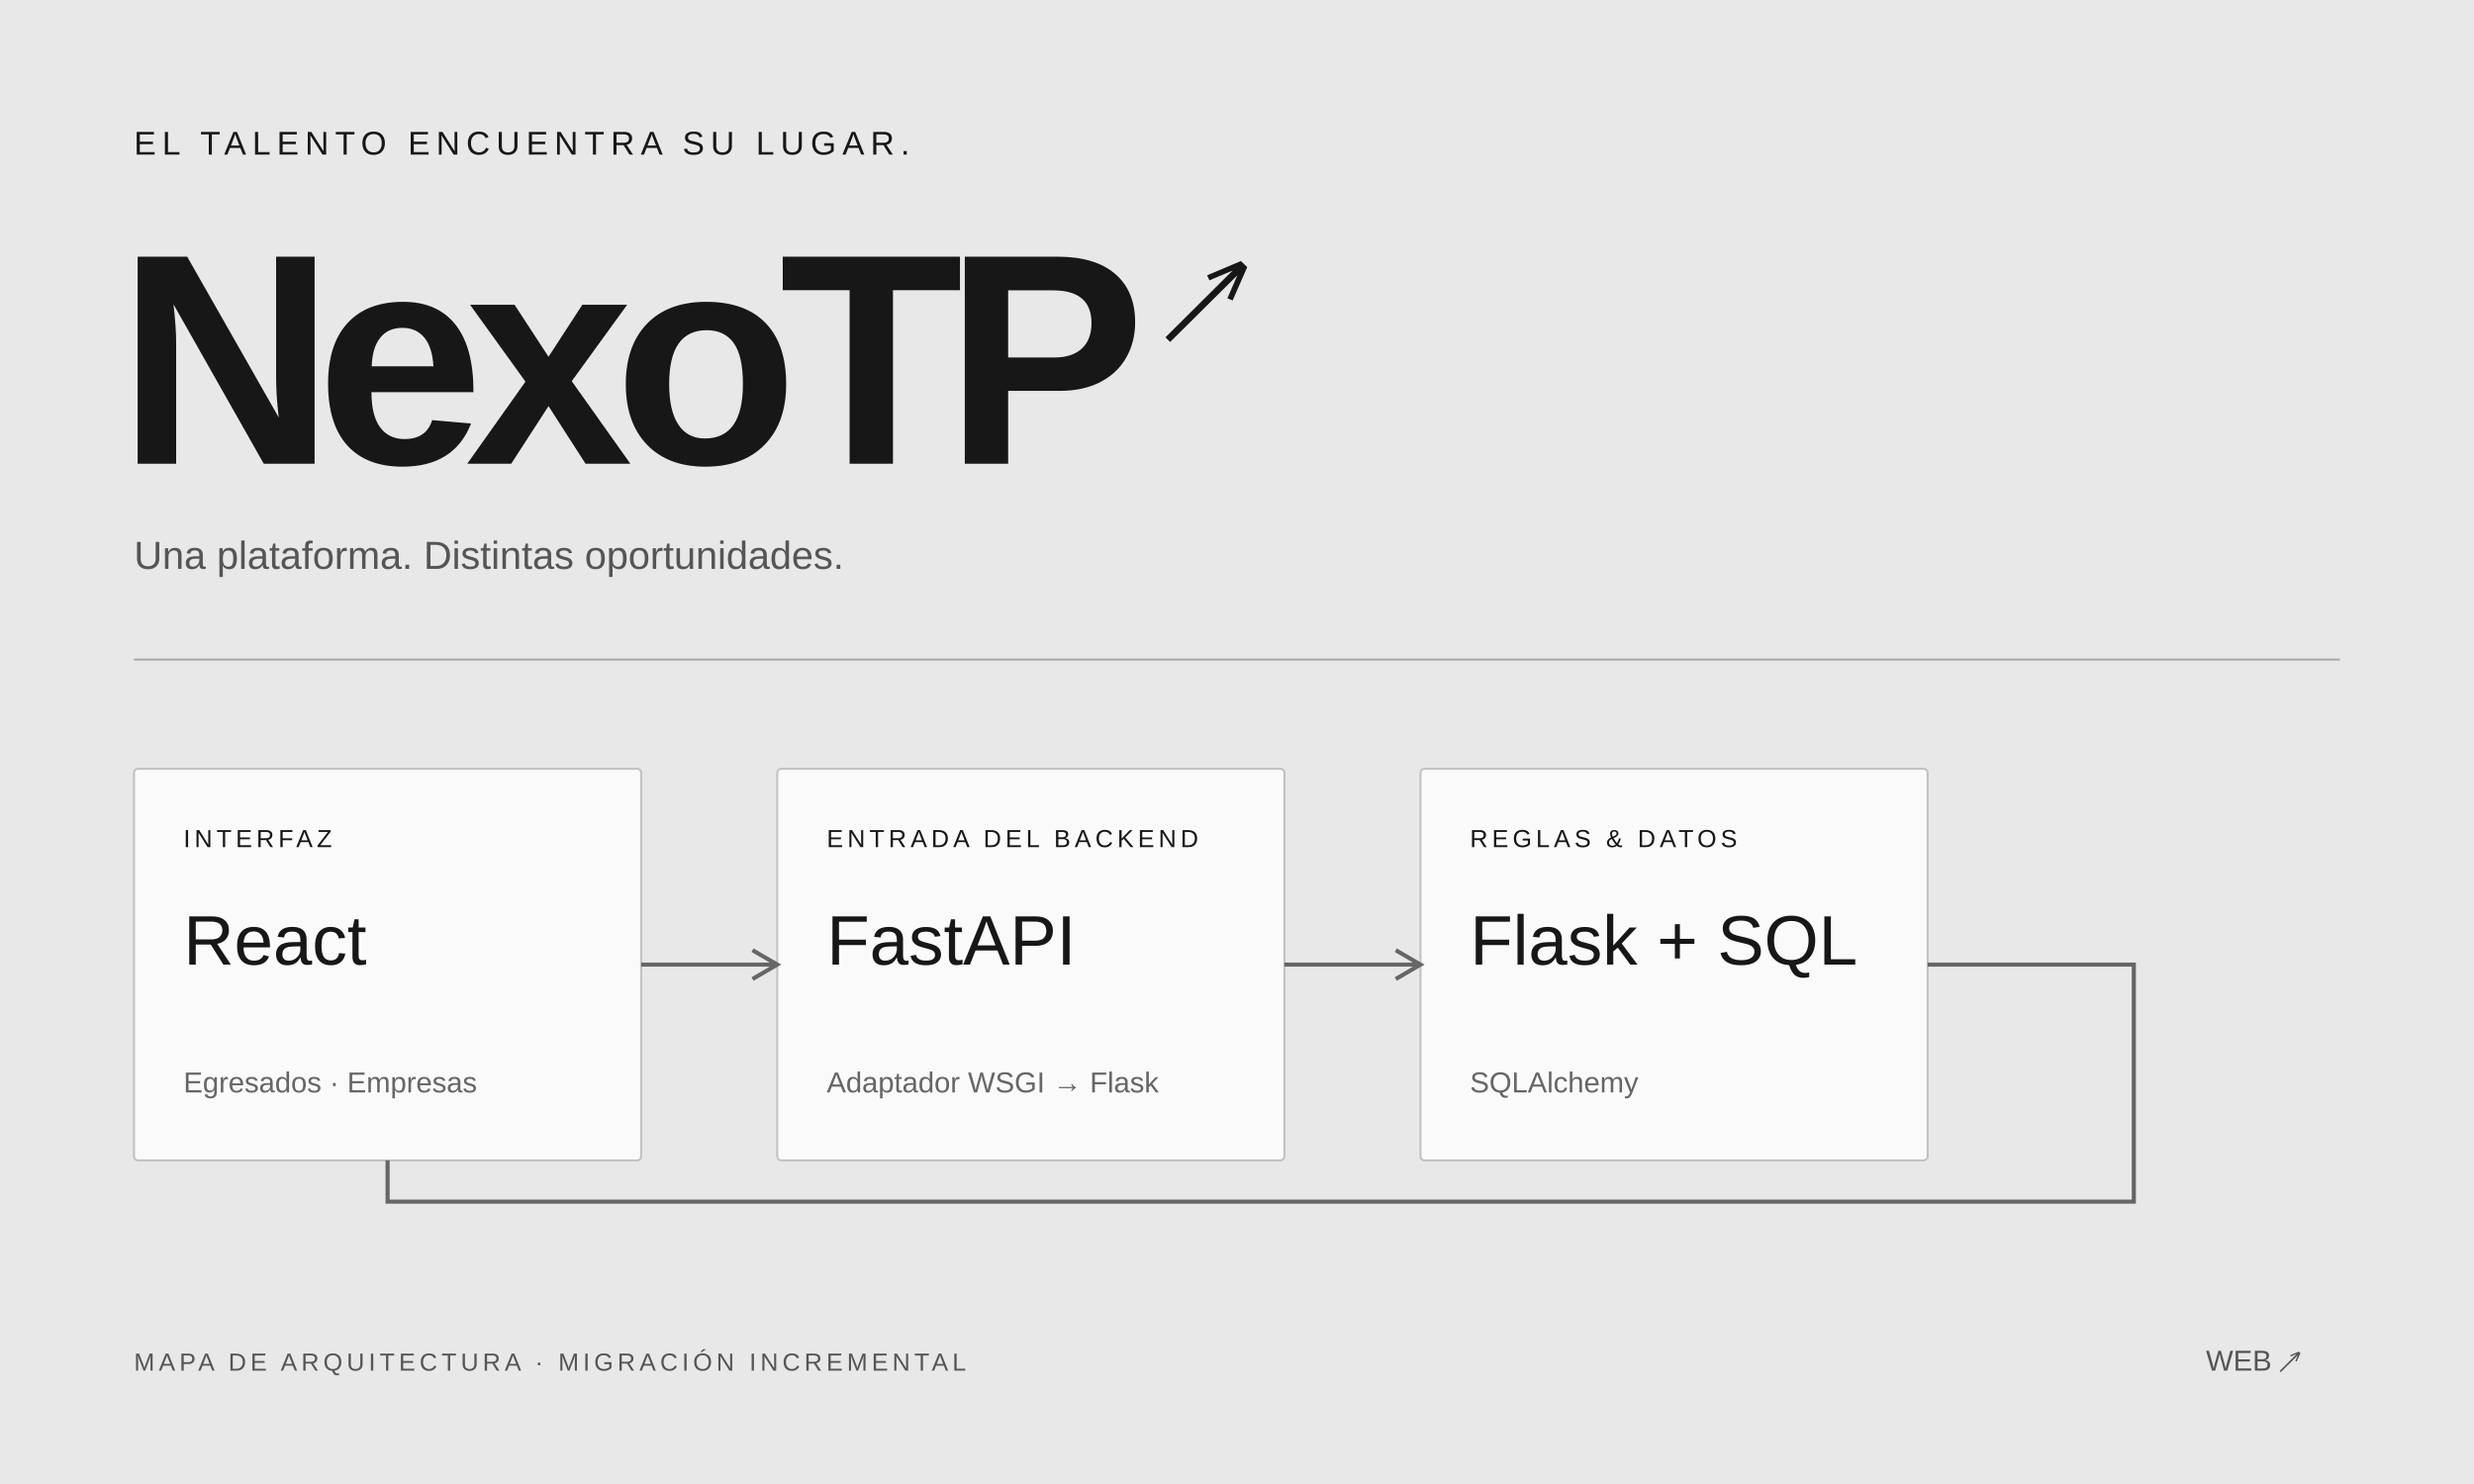
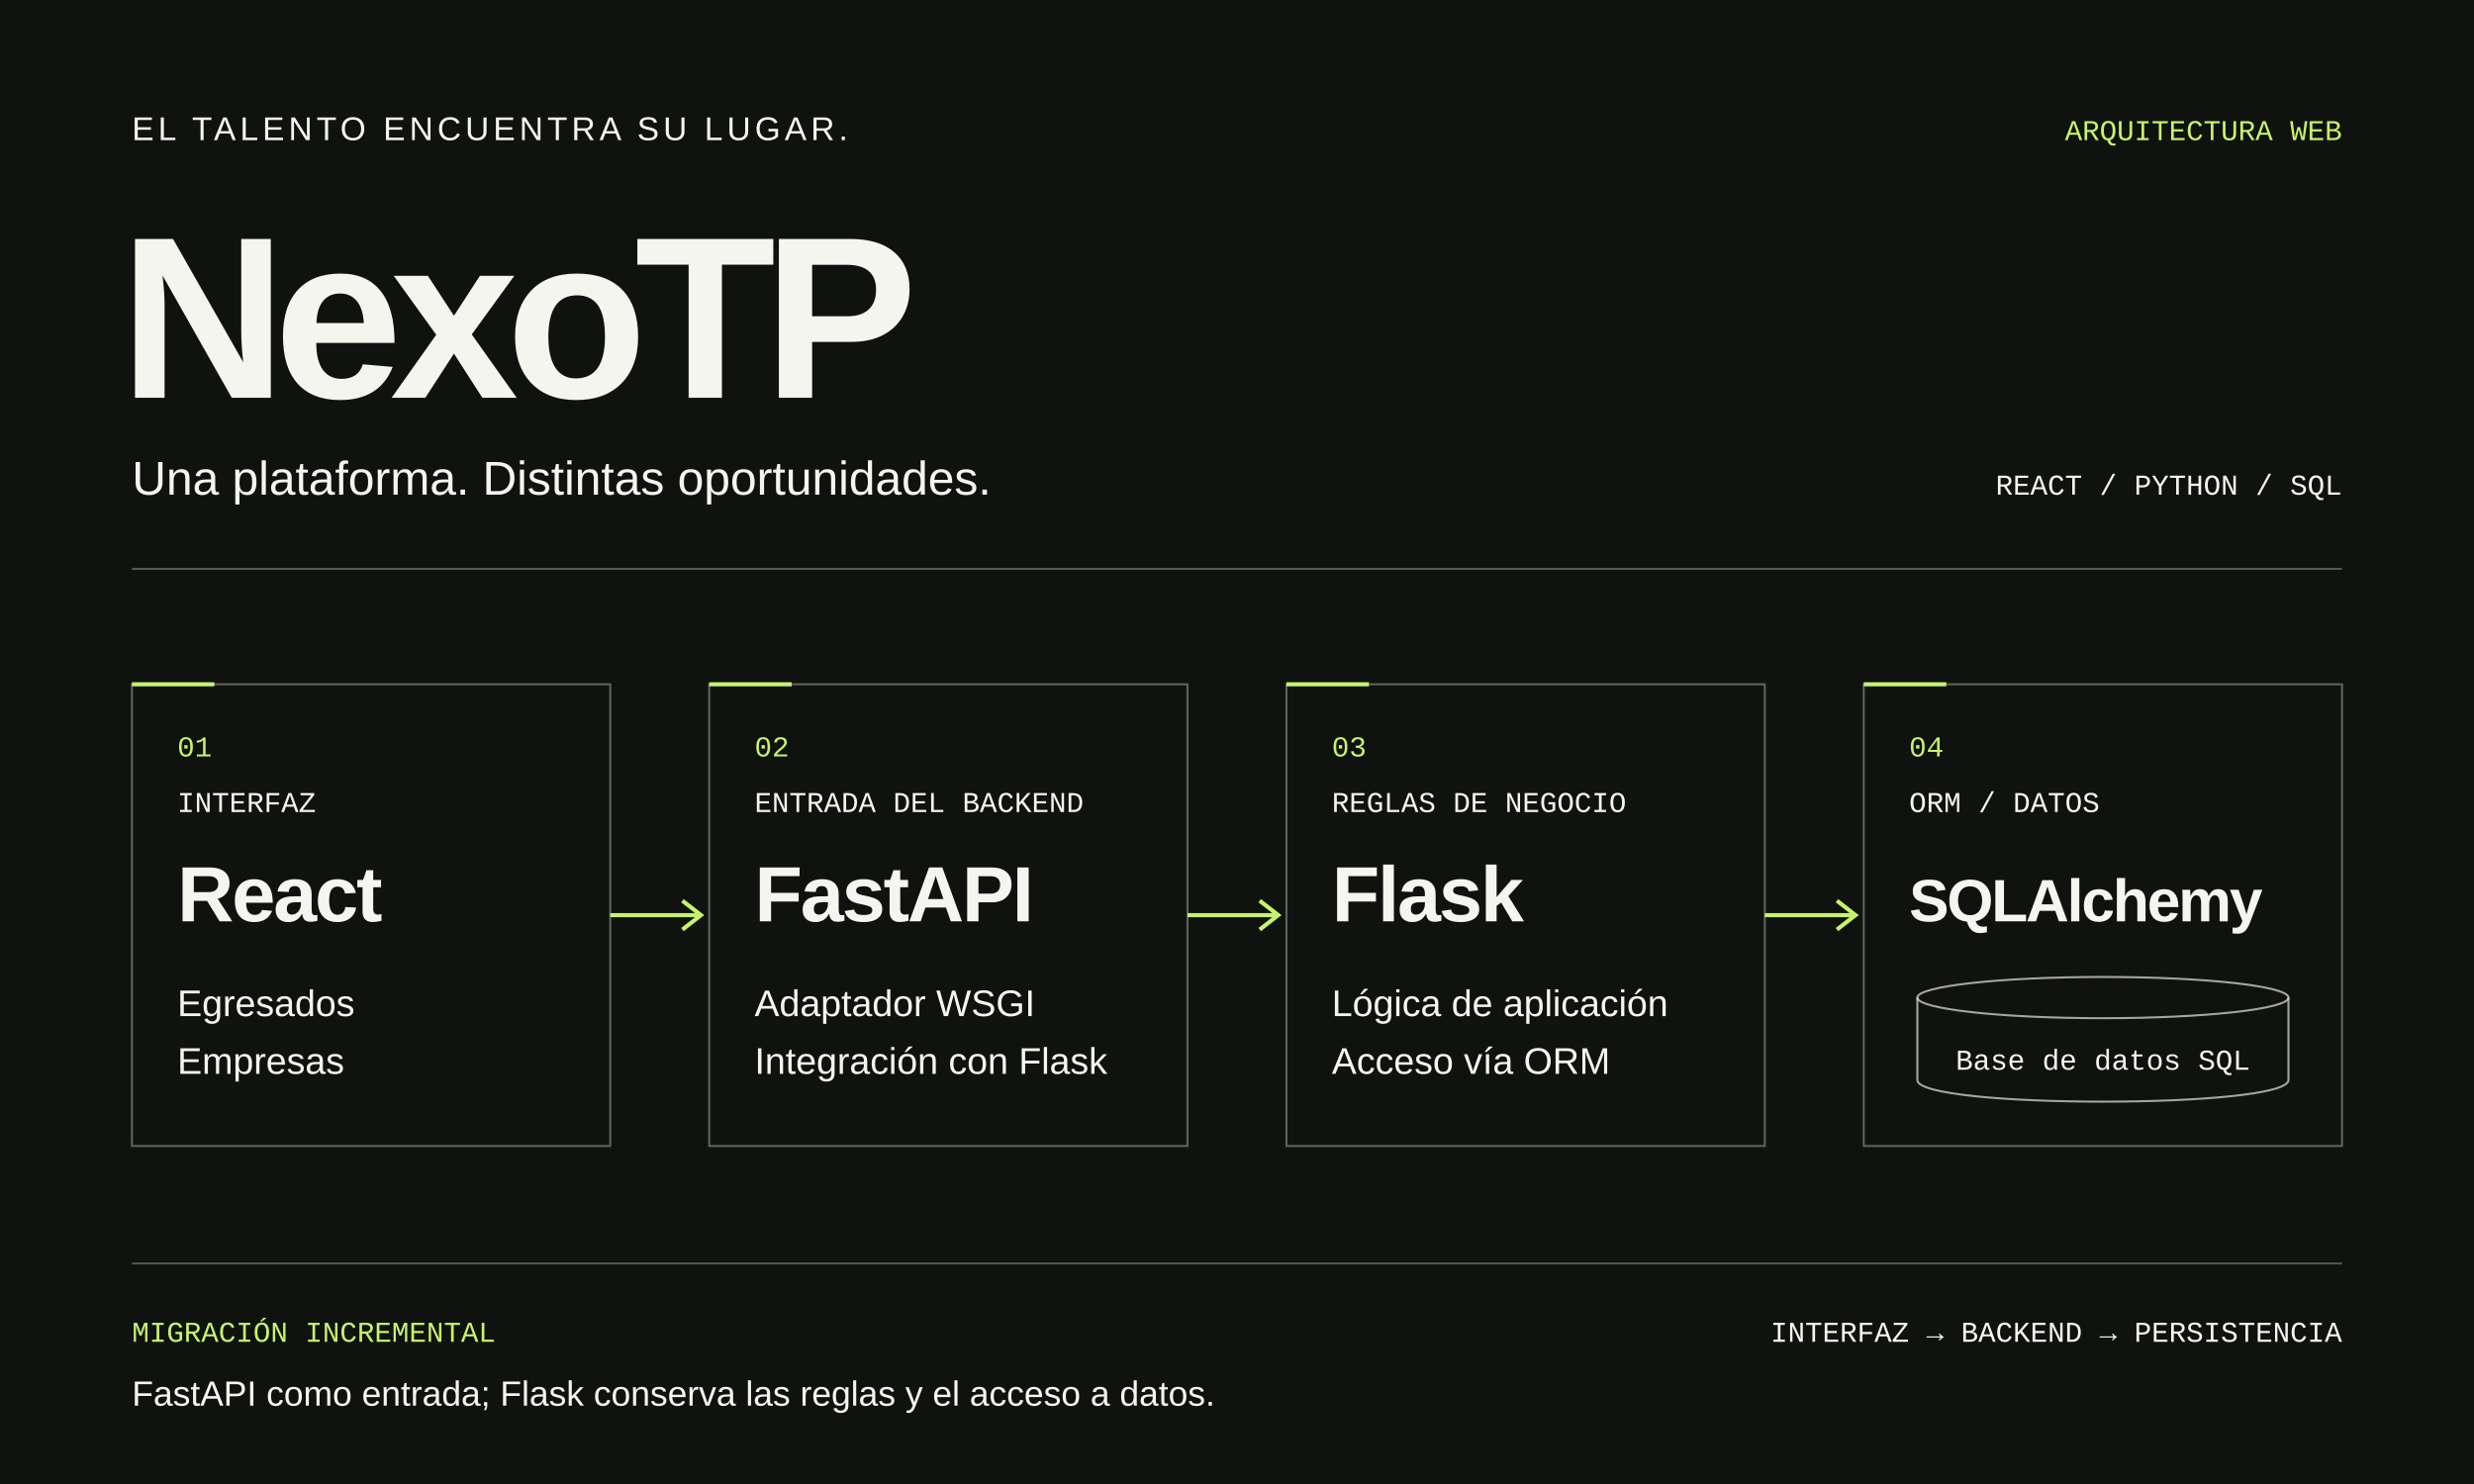
- <svg xmlns="http://www.w3.org/2000/svg" width="1200" height="720" viewBox="0 0 1200 720">
-   <rect width="1200" height="720" fill="#e8e8e8" />
-   <g fill="#171717" font-family="Arial,Helvetica,sans-serif">
-     <text x="65" y="75" font-size="16" letter-spacing="3">EL TALENTO ENCUENTRA SU LUGAR.</text>
-     <text x="57" y="225" font-size="146" font-weight="700" letter-spacing="-9">NexoTP<tspan font-size="55" dx="10" dy="-62">↗</tspan>
-     </text>
-     <text x="65" y="276" font-size="19" fill="#555">Una plataforma. Distintas oportunidades.</text>
+ <svg xmlns="http://www.w3.org/2000/svg" width="1200" height="720" viewBox="0 0 1200 720" role="img" aria-labelledby="nexotp-title nexotp-desc">
+   <rect width="1200" height="720" fill="#101210" />
+   <g fill="#f5f5ef" font-family="Arial, Helvetica, sans-serif">
+     <text x="64" y="68" font-size="16" letter-spacing="2">EL TALENTO ENCUENTRA SU LUGAR.</text>
+     <text x="58" y="193" font-size="112" font-weight="700" letter-spacing="-6">NexoTP</text>
+     <text x="64" y="240" font-size="23">Una plataforma. Distintas oportunidades.</text>
+     <g font-family="Consolas, 'Liberation Mono', monospace" font-size="14" text-anchor="end">
+       <text x="1136" y="68" fill="#c6f36a">ARQUITECTURA WEB</text>
+       <text x="1136" y="240">REACT / PYTHON / SQL</text>
+     </g>
  </g>
-   <path d="M65 320H1135" stroke="#aaa" />
-   <g font-family="Arial,Helvetica,sans-serif">
-     <g fill="#fafafa" stroke="#c2c2c2">
-       <rect x="65" y="373" width="246" height="190" rx="2" />
-       <rect x="377" y="373" width="246" height="190" rx="2" />
-       <rect x="689" y="373" width="246" height="190" rx="2" />
+   <path d="M64 276H1136" stroke="#f5f5ef" stroke-opacity="0.3" />
+   <g fill="none" stroke="#f5f5ef" stroke-opacity="0.35">
+     <rect x="64" y="332" width="232" height="224" />
+     <rect x="344" y="332" width="232" height="224" />
+     <rect x="624" y="332" width="232" height="224" />
+     <rect x="904" y="332" width="232" height="224" />
+   </g>
+   <g fill="none" stroke="#c6f36a" stroke-width="2">
+     <path d="M64 332H104 M344 332H384 M624 332H664 M904 332H944" />
+     <path d="M296 444H340 M331 437L340 444L331 451" />
+     <path d="M576 444H620 M611 437L620 444L611 451" />
+     <path d="M856 444H900 M891 437L900 444L891 451" />
+   </g>
+   <g fill="#f5f5ef" font-family="Arial, Helvetica, sans-serif">
+     <g font-family="Consolas, 'Liberation Mono', monospace" font-size="14">
+       <g fill="#c6f36a">
+         <text x="86" y="367">01</text>
+         <text x="366" y="367">02</text>
+         <text x="646" y="367">03</text>
+         <text x="926" y="367">04</text>
+       </g>
+       <text x="86" y="394">INTERFAZ</text>
+       <text x="366" y="394">ENTRADA DEL BACKEND</text>
+       <text x="646" y="394">REGLAS DE NEGOCIO</text>
+       <text x="926" y="394">ORM / DATOS</text>
    </g>
-     <g stroke="#666" fill="none" stroke-width="2">
-       <path d="M311 468H377m-12-7 12 7-12 7M623 468H689m-12-7 12 7-12 7M935 468h100v115H188v-20" />
+     <g font-size="38" font-weight="700" letter-spacing="-1">
+       <text x="86" y="447">React</text>
+       <text x="366" y="447">FastAPI</text>
+       <text x="646" y="447">Flask</text>
+       <text x="926" y="447" font-size="29">SQLAlchemy</text>
    </g>
-     <g fill="#171717">
-       <text x="89" y="411" font-size="12" letter-spacing="2">INTERFAZ</text>
-       <text x="89" y="468" font-size="34">React</text>
-       <text x="89" y="530" font-size="14" fill="#666">Egresados · Empresas</text>
-       <text x="401" y="411" font-size="12" letter-spacing="2">ENTRADA DEL BACKEND</text>
-       <text x="401" y="468" font-size="34">FastAPI</text>
-       <text x="401" y="530" font-size="14" fill="#666">Adaptador WSGI → Flask</text>
-       <text x="713" y="411" font-size="12" letter-spacing="2">REGLAS &amp; DATOS</text>
-       <text x="713" y="468" font-size="34">Flask + SQL</text>
-       <text x="713" y="530" font-size="14" fill="#666">SQLAlchemy</text>
+     <g font-size="18">
+       <text x="86" y="493">Egresados</text>
+       <text x="86" y="521">Empresas</text>
+       <text x="366" y="493">Adaptador WSGI</text>
+       <text x="366" y="521">Integración con Flask</text>
+       <text x="646" y="493">Lógica de aplicación</text>
+       <text x="646" y="521">Acceso vía ORM</text>
    </g>
-     <text x="65" y="665" font-size="12" letter-spacing="2" fill="#555">MAPA DE ARQUITECTURA · MIGRACIÓN INCREMENTAL</text>
-     <text x="1070" y="665" font-size="14" fill="#555">WEB ↗</text>
  </g>
+   <g stroke="#f5f5ef" fill="none" stroke-opacity="0.65">
+     <path d="M930 484V524C930 538 1110 538 1110 524V484" />
+     <ellipse cx="1020" cy="484" rx="90" ry="10" />
+   </g>
+   <text x="1020" y="519" fill="#f5f5ef" font-family="Consolas, 'Liberation Mono', monospace" font-size="14" text-anchor="middle">Base de datos SQL</text>
+   <path d="M64 613H1136" stroke="#f5f5ef" stroke-opacity="0.3" />
+   <g fill="#f5f5ef" font-family="Consolas, 'Liberation Mono', monospace" font-size="14">
+     <text x="64" y="651" fill="#c6f36a">MIGRACIÓN INCREMENTAL</text>
+     <text x="1136" y="651" text-anchor="end">INTERFAZ → BACKEND → PERSISTENCIA</text>
+   </g>
+   <text x="64" y="682" fill="#f5f5ef" font-family="Arial, Helvetica, sans-serif" font-size="17">FastAPI como entrada; Flask conserva las reglas y el acceso a datos.</text>
</svg>
